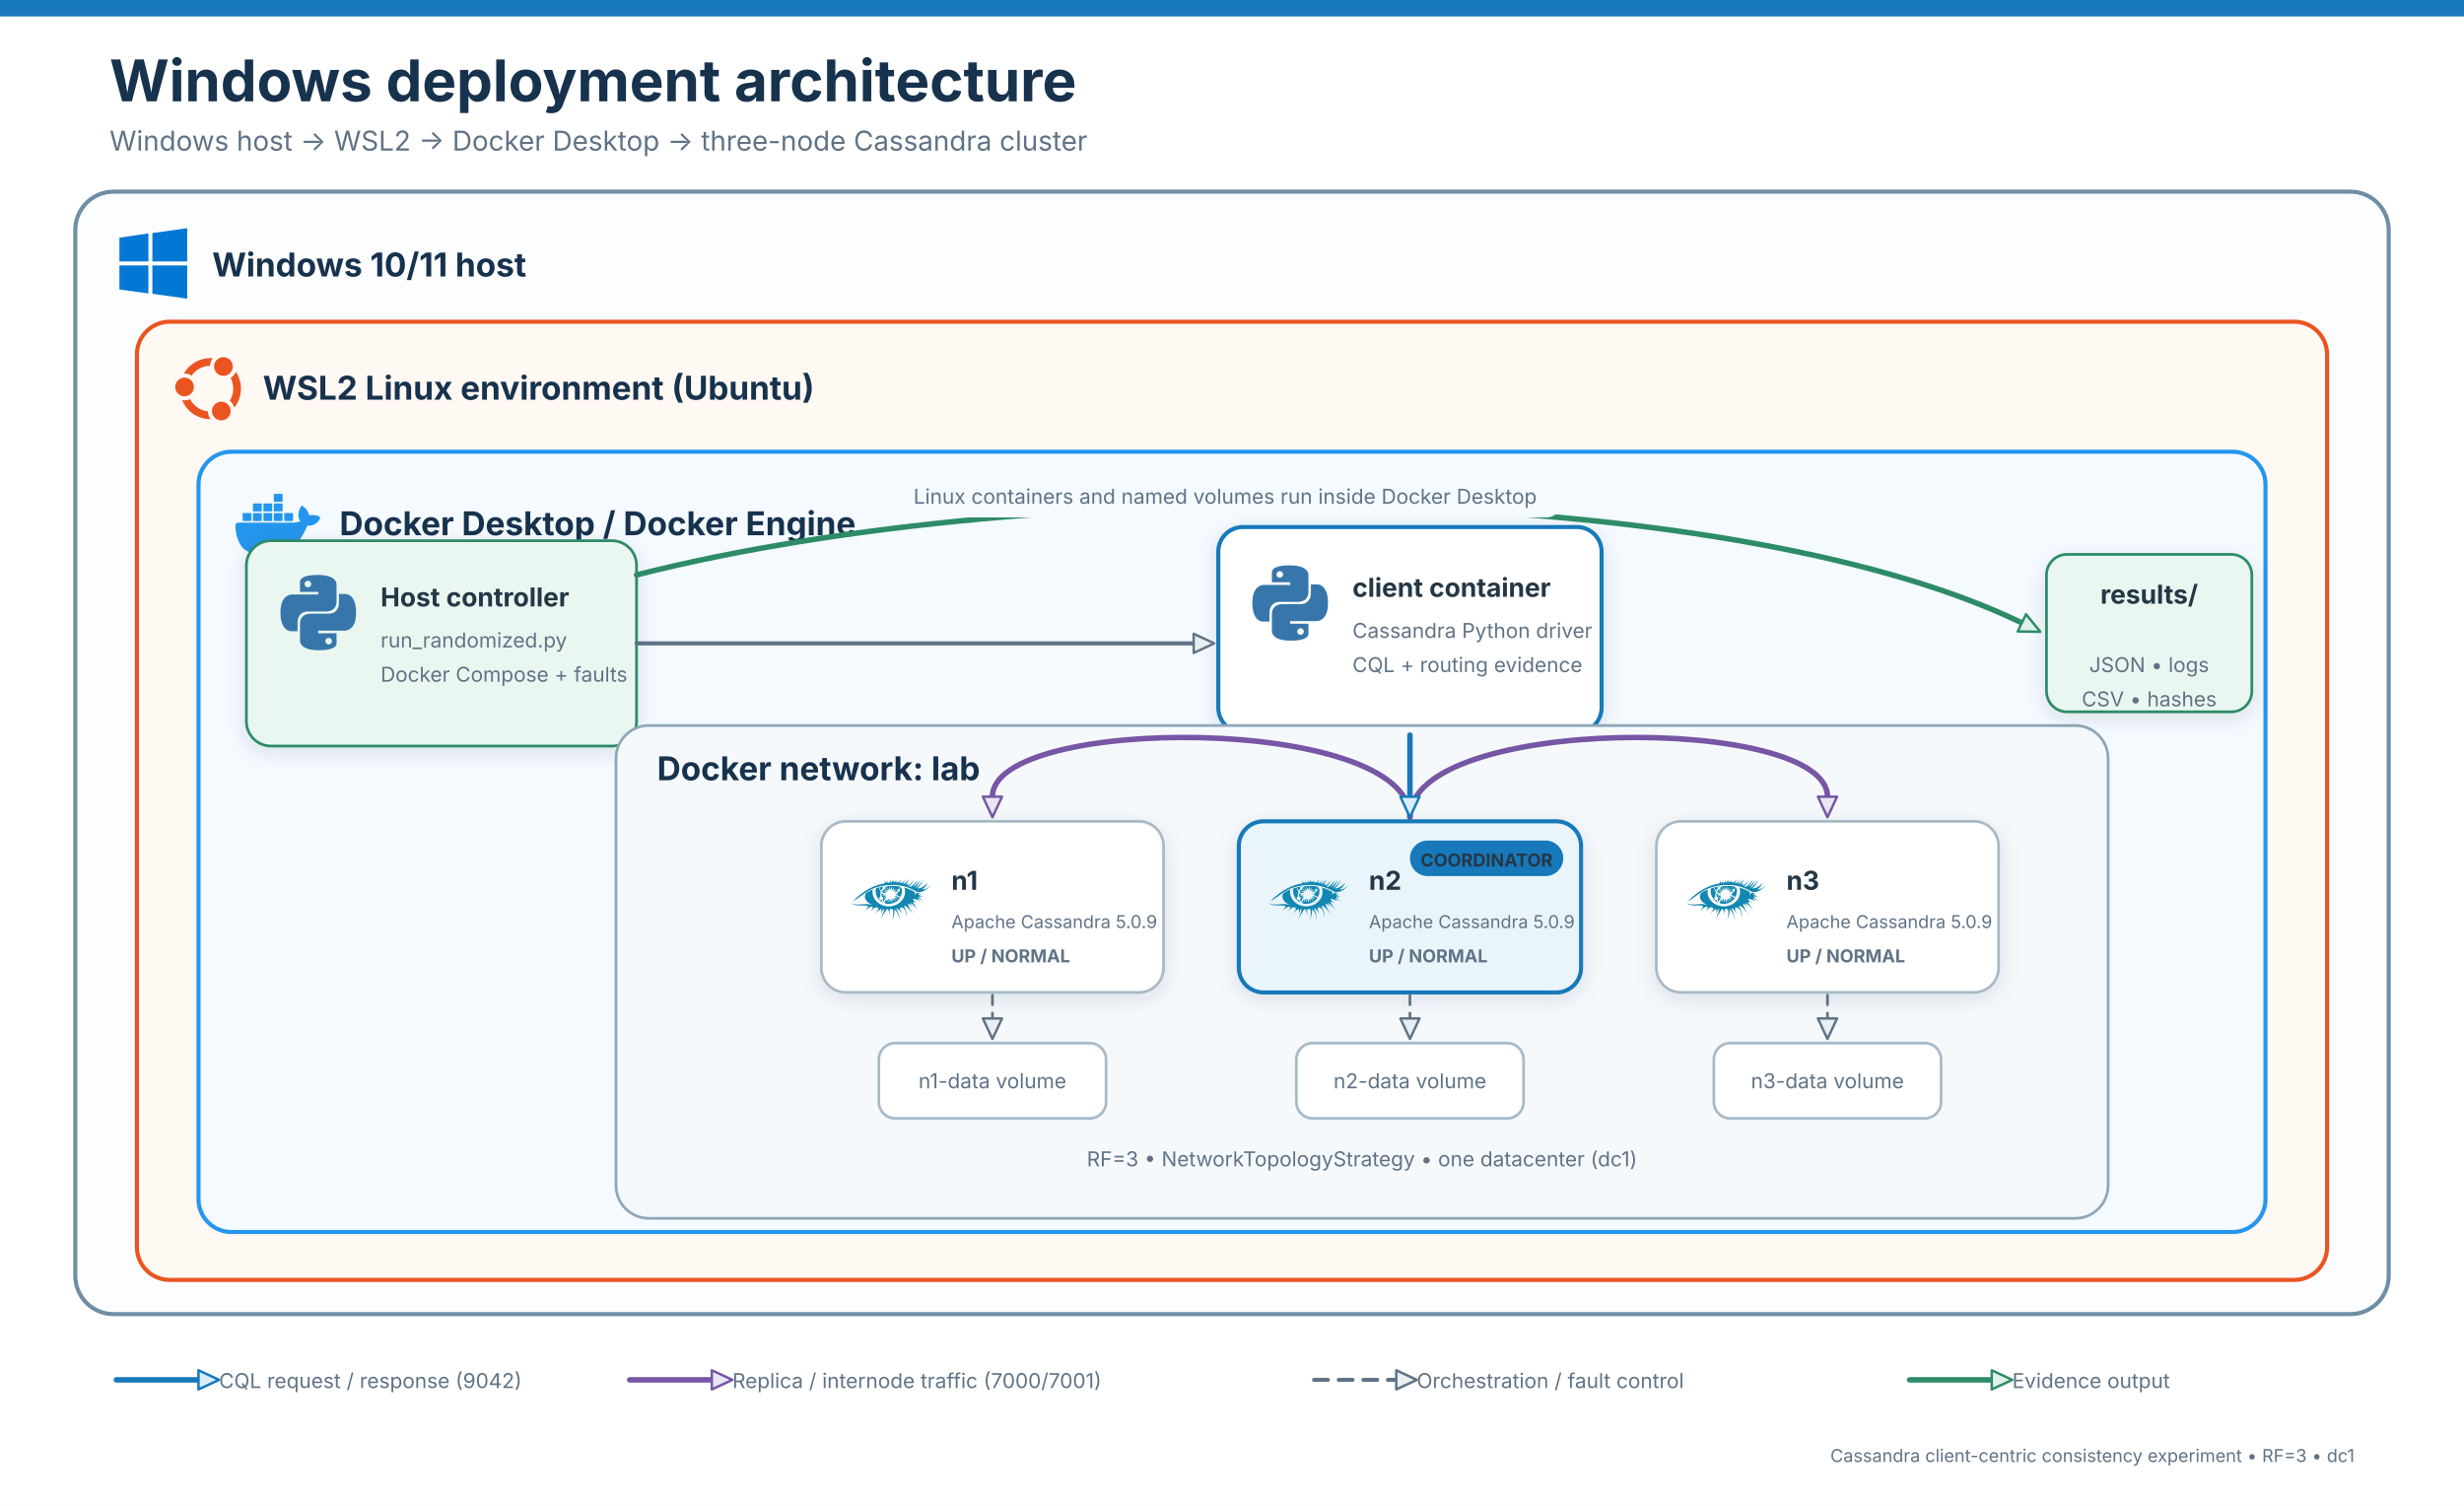
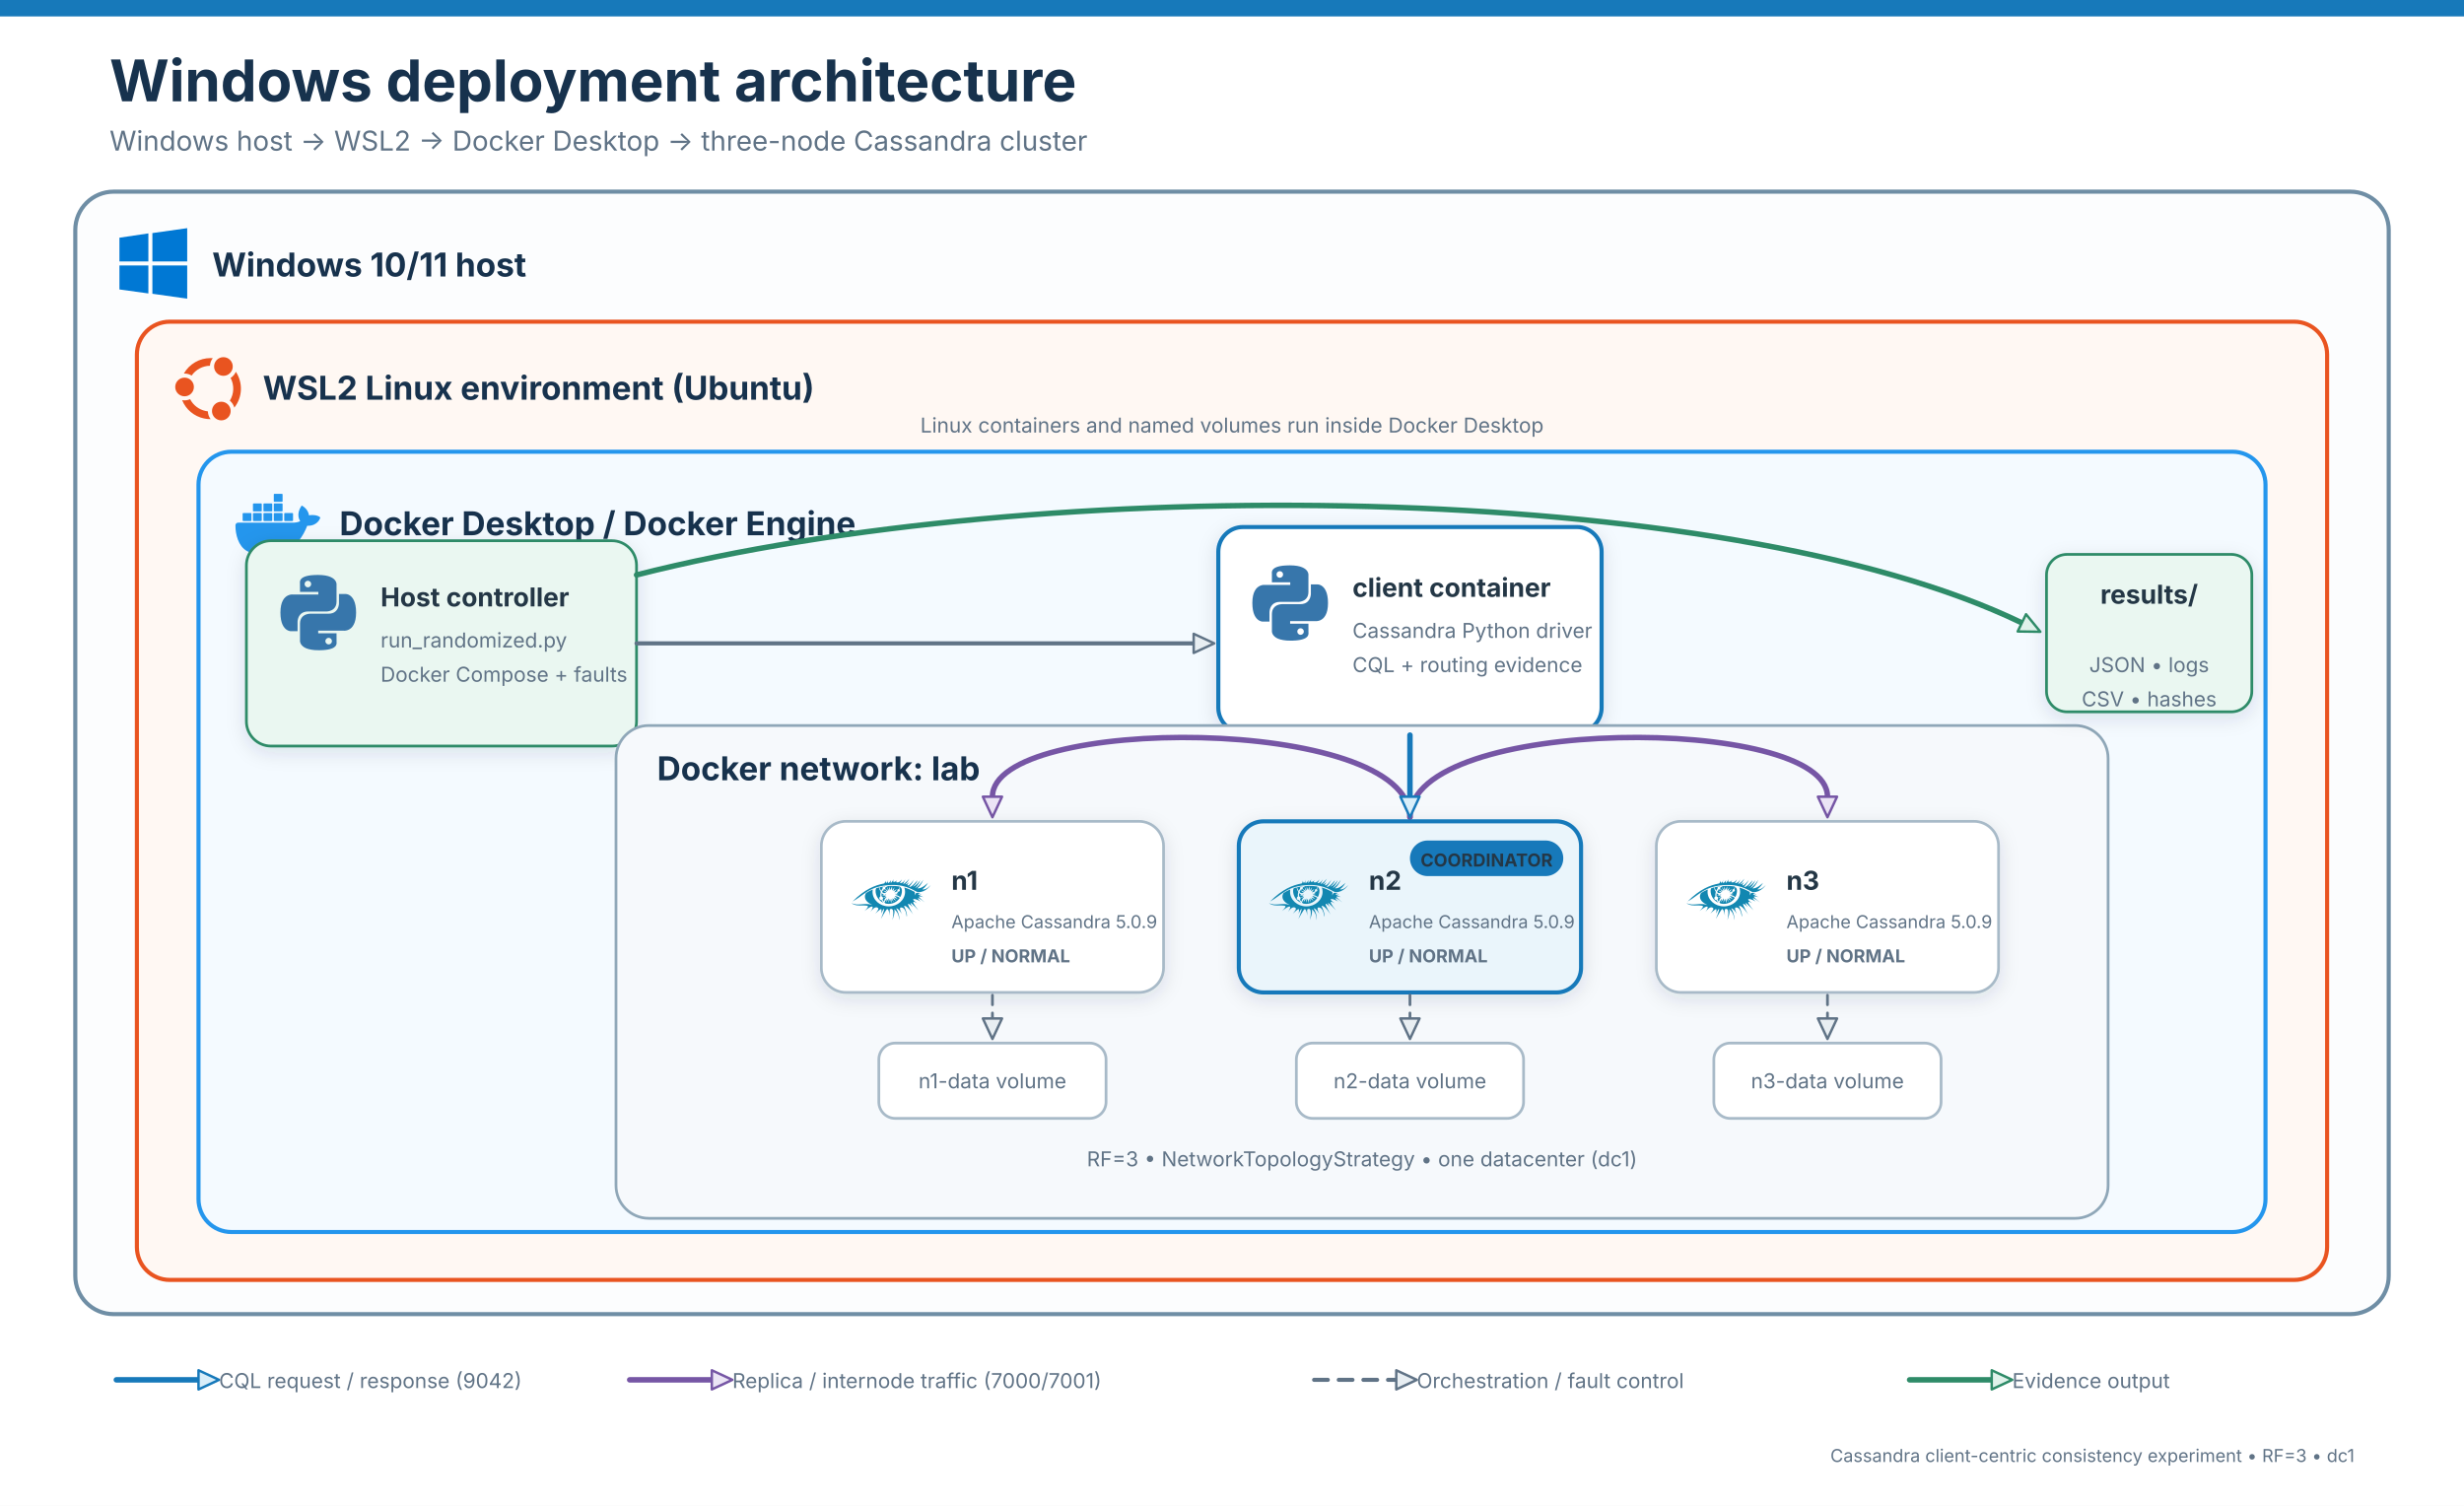
<svg xmlns="http://www.w3.org/2000/svg" width="1800" height="1100" viewBox="0 0 1800 1100">
  <defs>
    <symbol id="icon-apachecassandra" viewBox="0 0 24 24">
      <path d="M10.374 10.53a3.102 3.102 0 0 1-.428-.222l.555.143c0 .02-.01.036-.01.055l-.117.025zm-.283 1.506-.315.253.852-1.079-1.078.391c.002.017.009.033.009.05a.57.57 0 0 1-.184.42c.102.217.228.424.375.616a3.2 3.2 0 0 1 .34-.651zm.717-2.347-.652-.82a.427.427 0 0 1-.506.162c-.054.073-.083.162-.13.24l1.258.463c.011-.015.019-.031.03-.045zm-1.666.444c-.07.314-.087.637-.05.956a.566.566 0 0 1 .451.475l.946-.606c-.067-.022-.126-.06-.191-.088l-1.119-.08.64-.14a3.186 3.186 0 0 1-.668-.554l-.01.037zM20.1 11.648c-.164.202.833 1.022.833 1.022s-1.654-1.022-2.234-.72c-.278.144.574.811 1.175 1.242-.428-.274-.982-.571-1.175-.408-.328.277 1.565 2.549 1.565 2.549s-2.145-2.322-2.36-2.209c-.214.114.593 1.224.593 1.224s-1.06-1.16-1.35-.959c-.29.202 1.514 3.218 1.514 3.218s-1.956-3.091-2.763-2.574c1.268 2.782.795 3.18.795 3.18s-.162-2.839-1.742-2.764c-.795.038.379 2.12.379 2.12s-1.08-1.902-1.8-1.864c1.326 2.51.854 3.53.854 3.53s.219-2.143-1.58-3.336c.682.606-.427 3.336-.427 3.336s.976-4.023-.719-3.256c-.268.121-.019 2.007-.019 2.007s-.34-2.158-.851-2.045c-.298.066-1.893 2.99-1.893 2.99s1.306-3.16.908-3.027c-.29.096-.833 1.4-.833 1.4s.265-1.287 0-1.363c-.264-.075-1.74 1.363-1.74 1.363s1.097-1.287.908-1.552c-.287-.402-.623-.42-1.022-.265-.581.226-1.363 1.287-1.363 1.287s.78-1.074.643-1.476c-.219-.647-2.46 1.249-2.46 1.249s1.325-1.25 1.022-1.514c-.303-.265-1.947-.183-2.46-.185-1.515-.004-2.039-.36-2.498-.724 1.987.997 3.803-.151 6.094.494l.21.06c-1.3-.558-2.144-1.378-2.226-2.354-.036-.416.074-.827.297-1.222.619-.4 1.29-.773 2.06-1.095a4 4 0 0 0-.064.698c0 2.44 2.203 4.417 4.92 4.417s4.92-1.977 4.92-4.417c0-.45-.083-.881-.223-1.29 1.431.404 2.45.968 3.132 1.335.022.092.045.184.053.279.024.274-.018.547-.11.814.095-.147.198-.288.28-.445.367-.997 1.855.227 1.855.227s-1.085-.454-1.06-.24c.026.215 1.628.96 1.628.96s-1.45-.455-1.362-.114c.088.34 1.817 1.703 1.817 1.703s-1.956-1.489-2.12-1.287zm-7.268 2.65.042-.008-.06.01zM9.256 9.753c.12.13.26.234.396.343l.927-.029-1.064-.788c-.093.154-.195.303-.26.474Zm10.62 3.44c.3.215.54.373.54.373s-.24-.181-.54-.374zM7.507 8.617c-.14.229-.214.492-.215.76a3.99 3.99 0 0 0 2.358 3.64c0-.005.002-.01.003-.014a3.19 3.19 0 0 1-.58-.788c-.648.099-.926-.794-.336-1.08a3.174 3.174 0 0 1 .138-1.388 3.162 3.162 0 0 1-.52-1.36c-.296.07-.579.147-.848.23Zm1.488.82c.108-.24.243-.46.402-.661a.435.435 0 0 1 .568-.557c.077-.059.166-.099.248-.15a16.17 16.17 0 0 0-1.727.284c.114.388.272.76.509 1.084Zm2.285 3.928c1.4 0 2.633-.723 3.344-1.816a3.399 3.399 0 0 0-1.265-.539l-.297-.023.916.9-1.197-.467.704 1.078-1.074-.832-.012.006.347 1.278-.596-1.134-.098 1.33-.401-1.326-.472 1.261.114-1.359c-.006-.002-.01-.006-.015-.008l-.814 1.154.286-1.067c-.34.322-.605.713-.781 1.146.095.102.197.198.303.29.322.083.66.128 1.008.128zm10.145-4.434c.971-.567 1.716-1.955 1.716-1.955s-1.893 1.955-3.205 1.665c1.186-.934 1.766-2.549 1.766-2.549s-1.506 2.325-2.448 2.423c1.086-.959 1.54-2.322 1.54-2.322s-1.237 1.817-2.196 1.944c1.287-1.161 1.338-1.893 1.338-1.893s-1.781 2.302-2.499 1.943c.858-.934 1.439-2.12 1.439-2.12s-1.489 2.019-1.893 1.69c-.277-.05.454-.958.454-.958s-.908.807-1.16.606c.454-.278 1.236-1.64 1.236-1.64S16 7.505 15.621 7.304l.731-1.483s-.73 1.483-1.715 1.23c.454-.58.63-1.112.63-1.112s-.756 1.213-1.69.885c-.22-.077.273-.635.273-.635s-.626.61-1.055.534c-.43-.076.025-.858.025-.858s-.757 1.186-.908 1.136c-.152-.05.075-.833.075-.833s-.555.908-.858.858c-.302-.05 0-.934 0-.934s-.328.984-.58.909c-.252-.076-.303-.656-.303-.656s-.068.788-.429.858c-2.725.53-5.728 1.69-9.489 5.45C3.887 10.738 5.3 7.91 11.962 7.659c5.044-.191 7.399 2.137 8.177 2.17C22.51 9.93 24 7.633 24 7.633s-1.489 1.716-2.574 1.3zm-7.74.872-.608.464v.001l.054.003a3.35 3.35 0 0 0 .554-.468zm1.583-.426c0-.536-.237-.929-.594-1.217a3.178 3.178 0 0 1-.165.825.393.393 0 0 1-.328.681c-.154.233-.34.445-.549.63l.661.034-.995.237c-.025.018-.045.041-.07.058a3.194 3.194 0 0 1 1.536.691c.32-.574.504-1.235.504-1.94zM10.99 7.996a3.5 3.5 0 0 0-.785.46.427.427 0 0 1-.013.357l.885.643.023-.016-.36-1.262.627 1.12c.018-.006.04-.006.058-.011l-.02-1.251.398 1.163.477-1.15.016 1.268c.004.001.007.005.012.007l.713-1.005-.363 1.218.009.01 1.04-.69-.759 1.05.002.005.95-.34c.012-.016.028-.029.041-.045a.395.395 0 0 1 .394-.632 3.43 3.43 0 0 0 .27-.784 13.99 13.99 0 0 0-2.798-.168c-.286.011-.55.033-.817.053Z" />
    </symbol>
    <symbol id="icon-docker" viewBox="0 0 24 24">
      <path d="M13.983 11.078h2.119a.186.186 0 00.186-.185V9.006a.186.186 0 00-.186-.186h-2.119a.185.185 0 00-.185.185v1.888c0 .102.083.185.185.185m-2.954-5.43h2.118a.186.186 0 00.186-.186V3.574a.186.186 0 00-.186-.185h-2.118a.185.185 0 00-.185.185v1.888c0 .102.082.185.185.185m0 2.716h2.118a.187.187 0 00.186-.186V6.29a.186.186 0 00-.186-.185h-2.118a.185.185 0 00-.185.185v1.887c0 .102.082.185.185.186m-2.93 0h2.12a.186.186 0 00.184-.186V6.29a.185.185 0 00-.185-.185H8.1a.185.185 0 00-.185.185v1.887c0 .102.083.185.185.186m-2.964 0h2.119a.186.186 0 00.185-.186V6.29a.185.185 0 00-.185-.185H5.136a.186.186 0 00-.186.185v1.887c0 .102.084.185.186.186m5.893 2.715h2.118a.186.186 0 00.186-.185V9.006a.186.186 0 00-.186-.186h-2.118a.185.185 0 00-.185.185v1.888c0 .102.082.185.185.185m-2.93 0h2.12a.185.185 0 00.184-.185V9.006a.185.185 0 00-.184-.186h-2.12a.185.185 0 00-.184.185v1.888c0 .102.083.185.185.185m-2.964 0h2.119a.185.185 0 00.185-.185V9.006a.185.185 0 00-.184-.186h-2.12a.186.186 0 00-.186.186v1.887c0 .102.084.185.186.185m-2.92 0h2.12a.185.185 0 00.184-.185V9.006a.185.185 0 00-.184-.186h-2.12a.185.185 0 00-.184.185v1.888c0 .102.082.185.185.185M23.763 9.89c-.065-.051-.672-.51-1.954-.51-.338.001-.676.03-1.01.087-.248-1.7-1.653-2.53-1.716-2.566l-.344-.199-.226.327c-.284.438-.49.922-.612 1.43-.23.97-.09 1.882.403 2.661-.595.332-1.55.413-1.744.42H.751a.751.751 0 00-.75.748 11.376 11.376 0 00.692 4.062c.545 1.428 1.355 2.48 2.41 3.124 1.18.723 3.1 1.137 5.275 1.137.983.003 1.963-.086 2.93-.266a12.248 12.248 0 003.823-1.389c.98-.567 1.86-1.288 2.61-2.136 1.252-1.418 1.998-2.997 2.553-4.4h.221c1.372 0 2.215-.549 2.68-1.009.309-.293.55-.65.707-1.046l.098-.288Z" />
    </symbol>
    <symbol id="icon-apple" viewBox="0 0 24 24">
      <path d="M12.152 6.896c-.948 0-2.415-1.078-3.96-1.04-2.04.027-3.91 1.183-4.961 3.014-2.117 3.675-.546 9.103 1.519 12.09 1.013 1.454 2.208 3.09 3.792 3.039 1.52-.065 2.09-.987 3.935-.987 1.831 0 2.35.987 3.96.948 1.637-.026 2.676-1.48 3.676-2.948 1.156-1.688 1.636-3.325 1.662-3.415-.039-.013-3.182-1.221-3.22-4.857-.026-3.04 2.48-4.494 2.597-4.559-1.429-2.09-3.623-2.324-4.39-2.376-2-.156-3.675 1.09-4.61 1.09zM15.53 3.83c.843-1.012 1.4-2.427 1.245-3.83-1.207.052-2.662.805-3.532 1.818-.78.896-1.454 2.338-1.273 3.714 1.338.104 2.715-.688 3.559-1.701" />
    </symbol>
    <symbol id="icon-python" viewBox="0 0 24 24">
      <path d="M14.25.18l.9.2.73.26.59.3.45.32.34.34.25.34.16.33.1.3.04.26.02.2-.01.13V8.5l-.05.63-.13.55-.21.46-.26.38-.3.31-.33.25-.35.19-.35.14-.33.1-.3.07-.26.04-.21.02H8.77l-.69.05-.59.14-.5.22-.41.27-.33.32-.27.35-.2.36-.15.37-.1.35-.07.32-.04.27-.02.21v3.06H3.17l-.21-.03-.28-.07-.32-.12-.35-.18-.36-.26-.36-.36-.35-.46-.32-.59-.28-.73-.21-.88-.14-1.05-.05-1.23.06-1.22.16-1.04.24-.87.32-.71.36-.57.4-.44.42-.33.42-.24.4-.16.36-.1.32-.05.24-.01h.16l.06.01h8.16v-.83H6.18l-.01-2.75-.02-.37.05-.34.11-.31.17-.28.25-.26.31-.23.38-.2.44-.18.51-.15.58-.12.64-.1.71-.06.77-.04.84-.02 1.27.05zm-6.3 1.98l-.23.33-.08.41.08.41.23.34.33.22.41.09.41-.09.33-.22.23-.34.08-.41-.08-.41-.23-.33-.33-.22-.41-.09-.41.09zm13.09 3.95l.28.06.32.12.35.18.36.27.36.35.35.47.32.59.28.73.21.88.14 1.04.05 1.23-.06 1.23-.16 1.04-.24.86-.32.71-.36.57-.4.45-.42.33-.42.24-.4.16-.36.09-.32.05-.24.02-.16-.01h-8.22v.82h5.84l.01 2.76.02.36-.05.34-.11.31-.17.29-.25.25-.31.24-.38.2-.44.17-.51.15-.58.13-.64.09-.71.07-.77.04-.84.01-1.27-.04-1.07-.14-.9-.2-.73-.25-.59-.3-.45-.33-.34-.34-.25-.34-.16-.33-.1-.3-.04-.25-.02-.2.01-.13v-5.34l.05-.64.13-.54.21-.46.26-.38.3-.32.33-.24.35-.2.35-.14.33-.1.3-.06.26-.04.21-.02.13-.01h5.84l.69-.05.59-.14.5-.21.41-.28.33-.32.27-.35.2-.36.15-.36.1-.35.07-.32.04-.28.02-.21V6.07h2.09l.14.01zm-6.47 14.25l-.23.33-.08.41.08.41.23.33.33.23.41.08.41-.08.33-.23.23-.33.08-.41-.08-.41-.23-.33-.33-.23-.41-.08-.41.08z" />
    </symbol>
    <symbol id="icon-ubuntu" viewBox="0 0 24 24">
      <path d="M17.61.455a3.41 3.41 0 0 0-3.41 3.41 3.41 3.41 0 0 0 3.41 3.41 3.41 3.41 0 0 0 3.41-3.41 3.41 3.41 0 0 0-3.41-3.41zM12.92.8C8.923.777 5.137 2.941 3.148 6.451a4.5 4.5 0 0 1 .26-.007 4.92 4.92 0 0 1 2.585.737A8.316 8.316 0 0 1 12.688 3.6 4.944 4.944 0 0 1 13.723.834 11.008 11.008 0 0 0 12.92.8zm9.226 4.994a4.915 4.915 0 0 1-1.918 2.246 8.36 8.36 0 0 1-.273 8.303 4.89 4.89 0 0 1 1.632 2.54 11.156 11.156 0 0 0 .559-13.089zM3.41 7.932A3.41 3.41 0 0 0 0 11.342a3.41 3.41 0 0 0 3.41 3.409 3.41 3.41 0 0 0 3.41-3.41 3.41 3.41 0 0 0-3.41-3.41zm2.027 7.866a4.908 4.908 0 0 1-2.915.358 11.1 11.1 0 0 0 7.991 6.698 11.234 11.234 0 0 0 2.422.249 4.879 4.879 0 0 1-.999-2.85 8.484 8.484 0 0 1-.836-.136 8.304 8.304 0 0 1-5.663-4.32zm11.405.928a3.41 3.41 0 0 0-3.41 3.41 3.41 3.41 0 0 0 3.41 3.41 3.41 3.41 0 0 0 3.41-3.41 3.41 3.41 0 0 0-3.41-3.41z" />
    </symbol>
    <symbol id="icon-windows" viewBox="0 0 24 24">
      <path fill="#0078D4" d="M1 3.4 10.4 2v9.1H1zm10.7-1.5L23 0.3v10.8H11.7zM1 12.4h9.4v9.1L1 20.2zm10.7 0H23v10.8l-11.3-1.6z" />
    </symbol>
    <marker id="arrow-blue" markerUnits="userSpaceOnUse" markerWidth="18" markerHeight="18" refX="1" refY="9" viewBox="0 0 18 18" orient="auto" overflow="visible">
      <path d="M1,2 L16,9 L1,16 z" fill="#D9EEF9" stroke="#1779BA" stroke-width="1.8" stroke-linejoin="round" />
    </marker>
    <marker id="arrow-purple" markerUnits="userSpaceOnUse" markerWidth="18" markerHeight="18" refX="1" refY="9" viewBox="0 0 18 18" orient="auto" overflow="visible">
      <path d="M1,2 L16,9 L1,16 z" fill="#EBE4F5" stroke="#7656A5" stroke-width="1.8" stroke-linejoin="round" />
    </marker>
    <marker id="arrow-green" markerUnits="userSpaceOnUse" markerWidth="18" markerHeight="18" refX="1" refY="9" viewBox="0 0 18 18" orient="auto" overflow="visible">
      <path d="M1,2 L16,9 L1,16 z" fill="#DFF2EA" stroke="#2E8B68" stroke-width="1.8" stroke-linejoin="round" />
    </marker>
    <marker id="arrow-gray" markerUnits="userSpaceOnUse" markerWidth="18" markerHeight="18" refX="1" refY="9" viewBox="0 0 18 18" orient="auto" overflow="visible">
      <path d="M1,2 L16,9 L1,16 z" fill="#E8EEF2" stroke="#607386" stroke-width="1.8" stroke-linejoin="round" />
    </marker>
    <filter id="shadow" x="-20%" y="-20%" width="140%" height="140%">
      <feDropShadow dx="0" dy="4" stdDeviation="7" flood-color="#17324D" flood-opacity="0.12" />
    </filter>
    <style>
        text { font-family: Inter, -apple-system, BlinkMacSystemFont, "Segoe UI", Arial, sans-serif; fill:#243746; }
        .title { font-size:42px; font-weight:750; fill:#17324D; }
        .subtitle { font-size:20px; fill:#607386; }
        .section { font-size:24px; font-weight:700; fill:#17324D; }
        .label { font-size:19px; font-weight:650; }
        .body { font-size:17px; }
        .small { font-size:15px; fill:#607386; }
        .tiny { font-size:13px; fill:#607386; }
      </style>
  </defs>
  <rect width="1800" height="1100" fill="#FFFFFF" />
  <rect x="0" y="0" width="1800" height="12" fill="#1779BA" />
  <text x="80" y="74" class="title">Windows deployment architecture</text>
  <text x="80" y="110" class="subtitle">Windows host → WSL2 → Docker Desktop → three-node Cassandra cluster</text>
  <rect x="55" y="140" width="1690" height="820" rx="28" fill="#FCFDFE" stroke="#6F8EA5" stroke-width="3" />
  <use href="#icon-windows" x="85" y="166" width="54" height="54" fill="#0078D4" />
  <text x="155" y="202" class="section" text-anchor="start">Windows 10/11 host</text>
  <rect x="100" y="235" width="1600" height="700" rx="24" fill="#FFF8F3" stroke="#E95420" stroke-width="3" />
  <use href="#icon-ubuntu" x="128" y="260" width="48" height="48" fill="#E95420" />
  <text x="192" y="292" class="section" text-anchor="start">WSL2 Linux environment (Ubuntu)</text>
  <rect x="145" y="330" width="1510" height="570" rx="24" fill="#F4FAFF" stroke="#2496ED" stroke-width="3" />
  <use href="#icon-docker" x="172" y="352" width="62" height="62" fill="#2496ED" />
  <text x="248" y="391" class="section" text-anchor="start">Docker Desktop / Docker Engine</text>
  <rect x="180" y="395" width="285" height="150" rx="18" fill="#EAF7F1" stroke="#2E8B68" stroke-width="2" filter="url(#shadow)" />
  <use href="#icon-python" x="205" y="420" width="55" height="55" fill="#3776AB" />
  <text x="278" y="443" class="label" text-anchor="start">Host controller</text>
  <text x="278" y="473" class="small" text-anchor="start">
    <tspan x="278" dy="0">run_randomized.py</tspan>
    <tspan x="278" dy="25">Docker Compose + faults</tspan>
  </text>
  <rect x="890" y="385" width="280" height="150" rx="18" fill="#FFFFFF" stroke="#1779BA" stroke-width="3" filter="url(#shadow)" />
  <use href="#icon-python" x="915" y="413" width="55" height="55" fill="#3776AB" />
  <text x="988" y="436" class="label" text-anchor="start">client container</text>
  <text x="988" y="466" class="small" text-anchor="start">
    <tspan x="988" dy="0">Cassandra Python driver</tspan>
    <tspan x="988" dy="25">CQL + routing evidence</tspan>
  </text>
  <rect x="450" y="530" width="1090" height="360" rx="24" fill="#F6F9FC" stroke="#8FA7B8" stroke-width="2" />
  <text x="480" y="570" class="section" text-anchor="start">Docker network: lab</text>
  <path d="M1030,597 C1030,522 725,522 725,582" fill="none" stroke="#7656A5" stroke-width="4" stroke-linecap="round" marker-end="url(#arrow-purple)" />
  <path d="M1030,597 C1030,522 1335,522 1335,582" fill="none" stroke="#7656A5" stroke-width="4" stroke-linecap="round" marker-end="url(#arrow-purple)" />
  <rect x="600" y="600" width="250" height="125" rx="18" fill="#FFFFFF" stroke="#A8BAC8" stroke-width="2" filter="url(#shadow)" />
  <use href="#icon-apachecassandra" x="622" y="628" width="58" height="58" fill="#1287B1" />
  <text x="695" y="650" class="label" text-anchor="start">n1</text>
  <text x="695" y="678" class="tiny" text-anchor="start">Apache Cassandra 5.0.9</text>
  <text x="695" y="703" class="tiny" text-anchor="start" fill="#2E8B68" font-weight="700">UP / NORMAL</text>
  <rect x="642" y="762" width="166" height="55" rx="12" fill="#FFFFFF" stroke="#A8BAC8" stroke-width="2" />
  <text x="725" y="795" class="small" text-anchor="middle">n1-data volume</text>
  <path d="M725,727 L725,744" fill="none" stroke="#607386" stroke-width="2" stroke-linecap="round" stroke-dasharray="7 6" marker-end="url(#arrow-gray)" />
  <rect x="905" y="600" width="250" height="125" rx="18" fill="#EAF5FB" stroke="#1779BA" stroke-width="3" filter="url(#shadow)" />
  <use href="#icon-apachecassandra" x="927" y="628" width="58" height="58" fill="#1287B1" />
  <text x="1000" y="650" class="label" text-anchor="start">n2</text>
  <text x="1000" y="678" class="tiny" text-anchor="start">Apache Cassandra 5.0.9</text>
  <text x="1000" y="703" class="tiny" text-anchor="start" fill="#2E8B68" font-weight="700">UP / NORMAL</text>
  <rect x="1030" y="614" width="112" height="26" rx="13" fill="#1779BA" />
  <text x="1086" y="633" text-anchor="middle" font-size="13" font-weight="700" fill="#FFFFFF">COORDINATOR</text>
  <rect x="947" y="762" width="166" height="55" rx="12" fill="#FFFFFF" stroke="#A8BAC8" stroke-width="2" />
  <text x="1030" y="795" class="small" text-anchor="middle">n2-data volume</text>
  <path d="M1030,727 L1030,744" fill="none" stroke="#607386" stroke-width="2" stroke-linecap="round" stroke-dasharray="7 6" marker-end="url(#arrow-gray)" />
  <rect x="1210" y="600" width="250" height="125" rx="18" fill="#FFFFFF" stroke="#A8BAC8" stroke-width="2" filter="url(#shadow)" />
  <use href="#icon-apachecassandra" x="1232" y="628" width="58" height="58" fill="#1287B1" />
  <text x="1305" y="650" class="label" text-anchor="start">n3</text>
  <text x="1305" y="678" class="tiny" text-anchor="start">Apache Cassandra 5.0.9</text>
  <text x="1305" y="703" class="tiny" text-anchor="start" fill="#2E8B68" font-weight="700">UP / NORMAL</text>
  <rect x="1252" y="762" width="166" height="55" rx="12" fill="#FFFFFF" stroke="#A8BAC8" stroke-width="2" />
  <text x="1335" y="795" class="small" text-anchor="middle">n3-data volume</text>
  <path d="M1335,727 L1335,744" fill="none" stroke="#607386" stroke-width="2" stroke-linecap="round" stroke-dasharray="7 6" marker-end="url(#arrow-gray)" />
  <text x="995" y="852" class="small" text-anchor="middle">RF=3 • NetworkTopologyStrategy • one datacenter (dc1)</text>
  <path d="M465,470 L872,470" fill="none" stroke="#607386" stroke-width="3" stroke-linecap="round" marker-end="url(#arrow-gray)" />
  <path d="M1030,537 L1030,582" fill="none" stroke="#1779BA" stroke-width="4" stroke-linecap="round" marker-end="url(#arrow-blue)" />
  <rect x="1495" y="405" width="150" height="115" rx="15" fill="#EAF7F1" stroke="#2E8B68" stroke-width="2" filter="url(#shadow)" />
  <text x="1570" y="441" class="label" text-anchor="middle">results/</text>
  <text x="1570" y="491" class="small" text-anchor="middle">JSON • logs</text>
  <text x="1570" y="516" class="small" text-anchor="middle">CSV • hashes</text>
  <path d="M465,420 C760,345 1260,350 1477,455" fill="none" stroke="#2E8B68" stroke-width="4" stroke-linecap="round" marker-end="url(#arrow-green)" />
-   <rect x="650" y="342" width="490" height="36" rx="10" fill="#F4FAFF" stroke="#F4FAFF" stroke-width="0" />
-   <text x="895" y="368" class="small" text-anchor="middle">Linux containers and named volumes run inside Docker Desktop</text>
+   <text x="900" y="316" class="small" text-anchor="middle">Linux containers and named volumes run inside Docker Desktop</text>
  <path d="M85,1008 L145,1008" fill="none" stroke="#1779BA" stroke-width="4" stroke-linecap="round" marker-end="url(#arrow-blue)" />
  <text x="160" y="1014" class="small" text-anchor="start">CQL request / response (9042)</text>
  <path d="M460,1008 L520,1008" fill="none" stroke="#7656A5" stroke-width="4" stroke-linecap="round" marker-end="url(#arrow-purple)" />
  <text x="535" y="1014" class="small" text-anchor="start">Replica / internode traffic (7000/7001)</text>
  <path d="M960,1008 L1020,1008" fill="none" stroke="#607386" stroke-width="3" stroke-linecap="round" stroke-dasharray="10 8" marker-end="url(#arrow-gray)" />
  <text x="1035" y="1014" class="small" text-anchor="start">Orchestration / fault control</text>
  <path d="M1395,1008 L1455,1008" fill="none" stroke="#2E8B68" stroke-width="4" stroke-linecap="round" marker-end="url(#arrow-green)" />
  <text x="1470" y="1014" class="small" text-anchor="start">Evidence output</text>
  <text x="1720" y="1068" text-anchor="end" class="tiny">Cassandra client-centric consistency experiment • RF=3 • dc1</text>
</svg>
